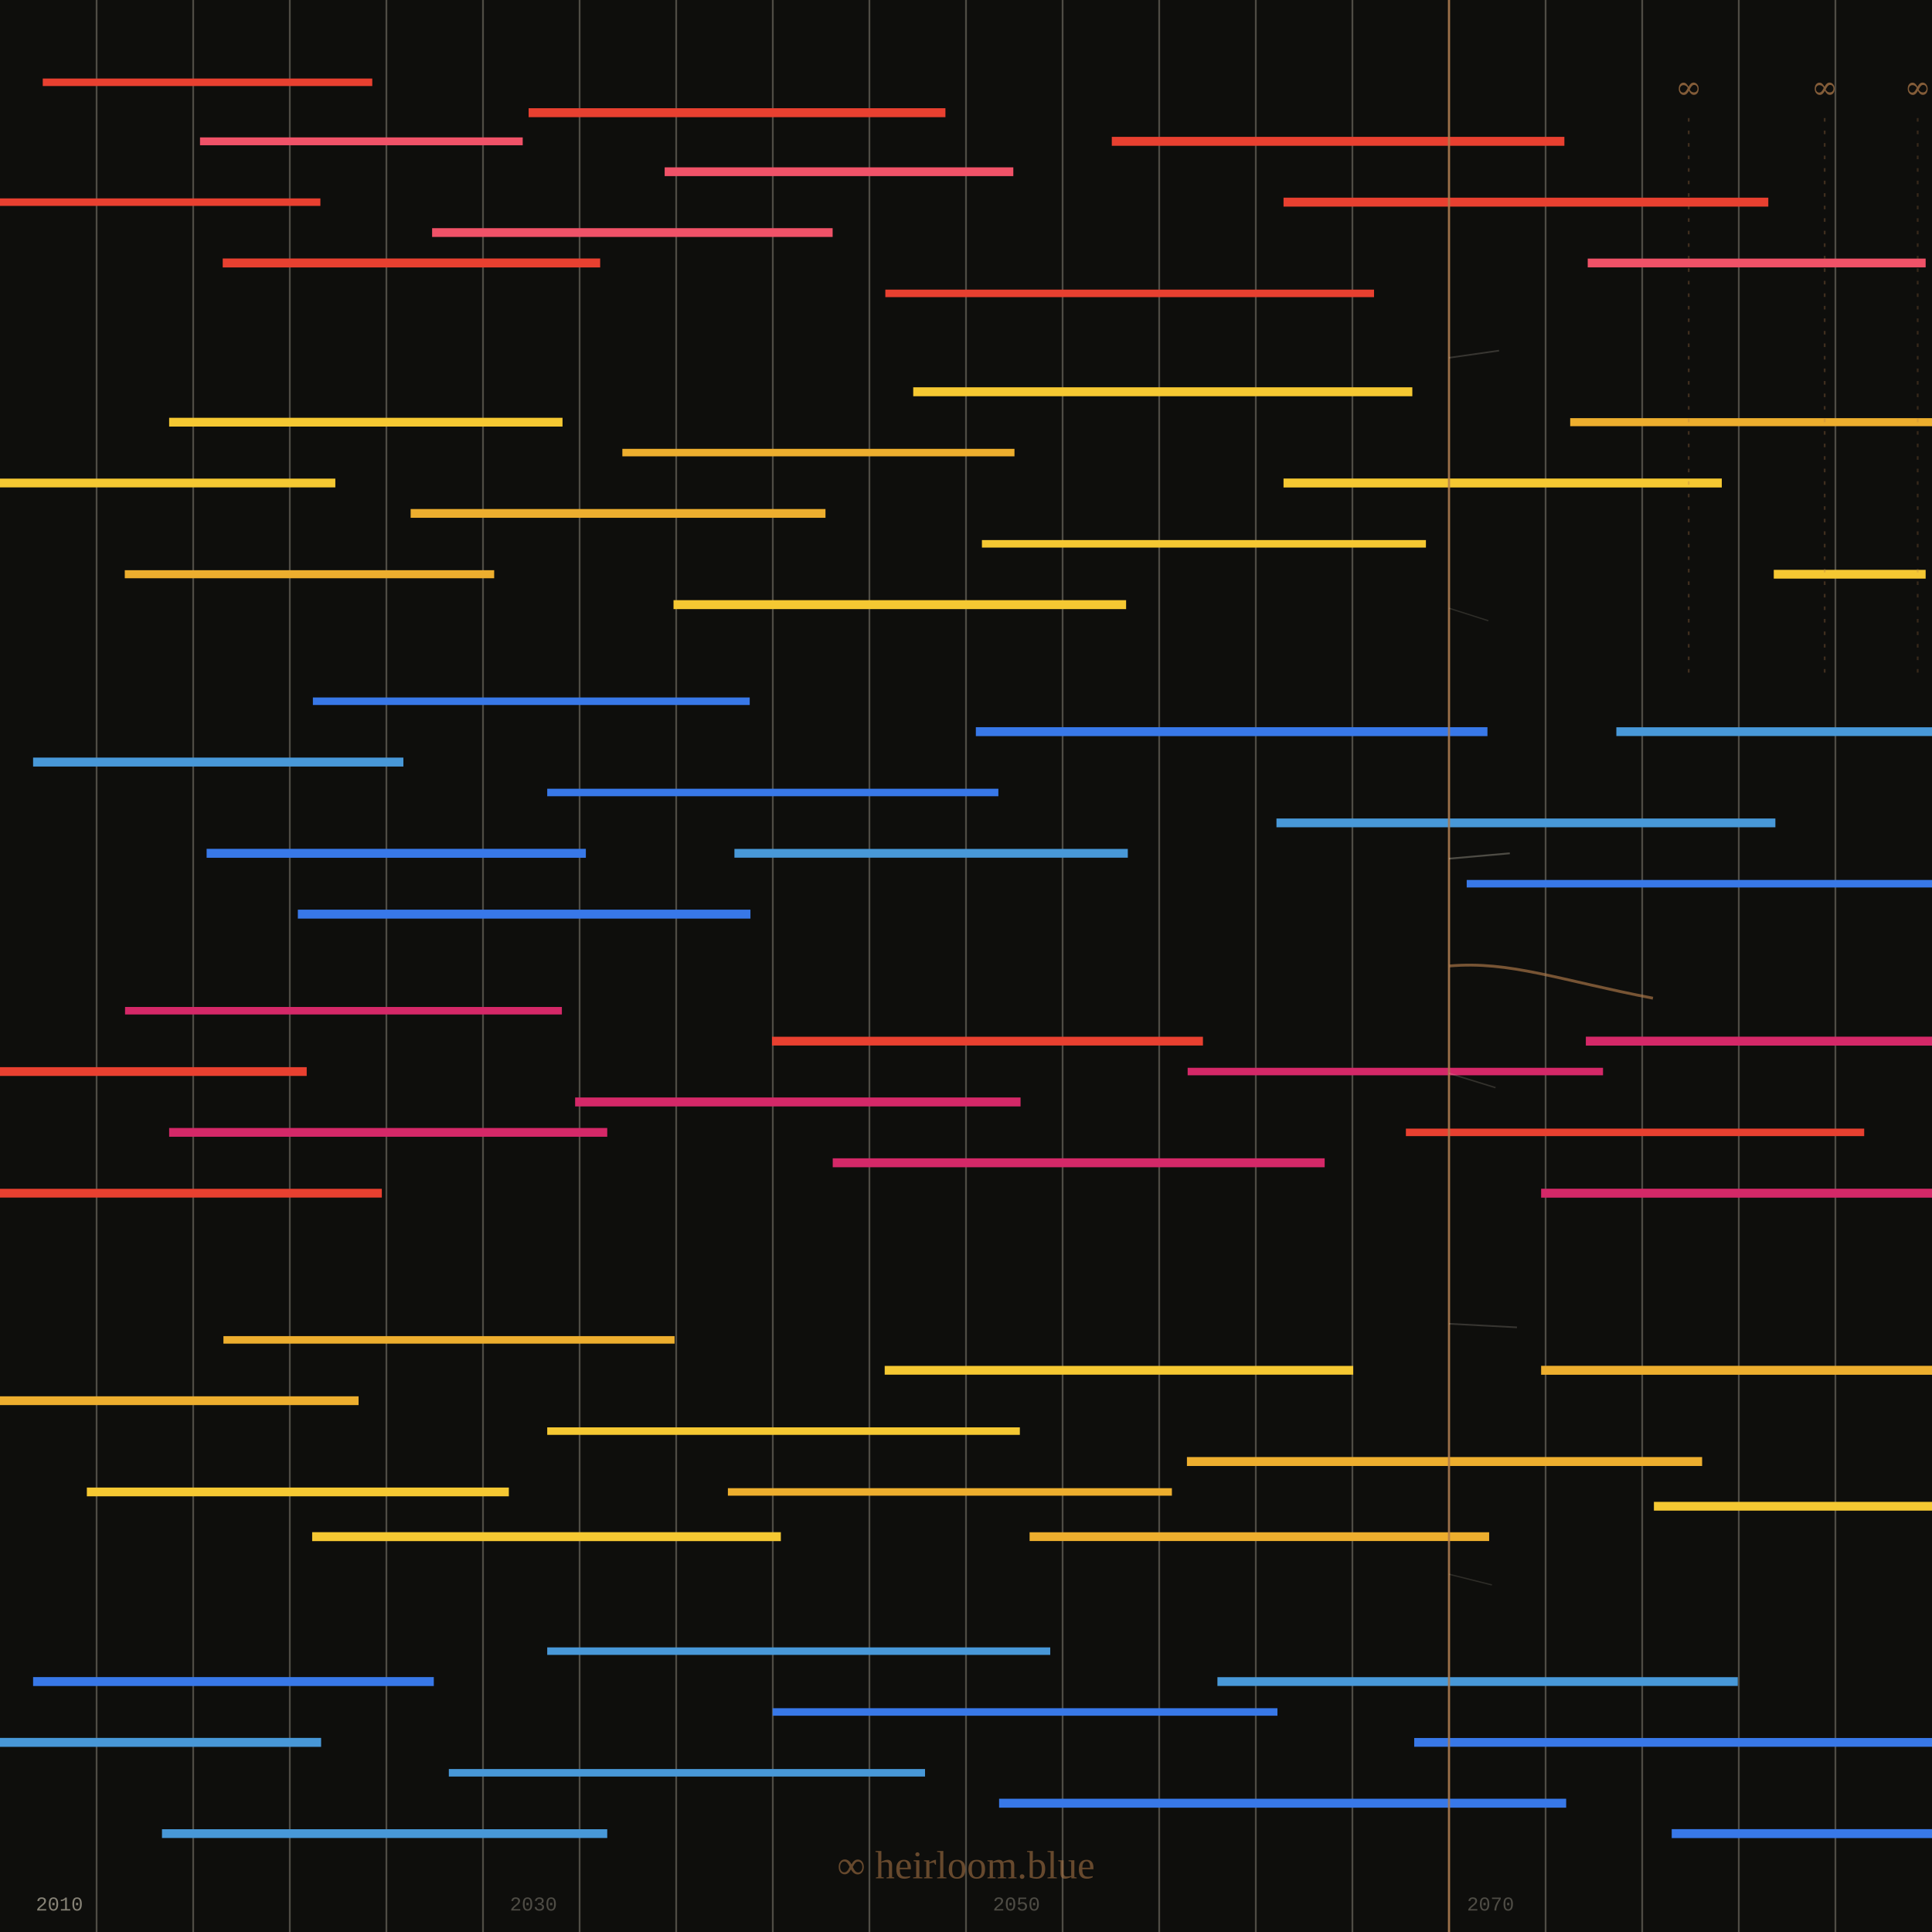
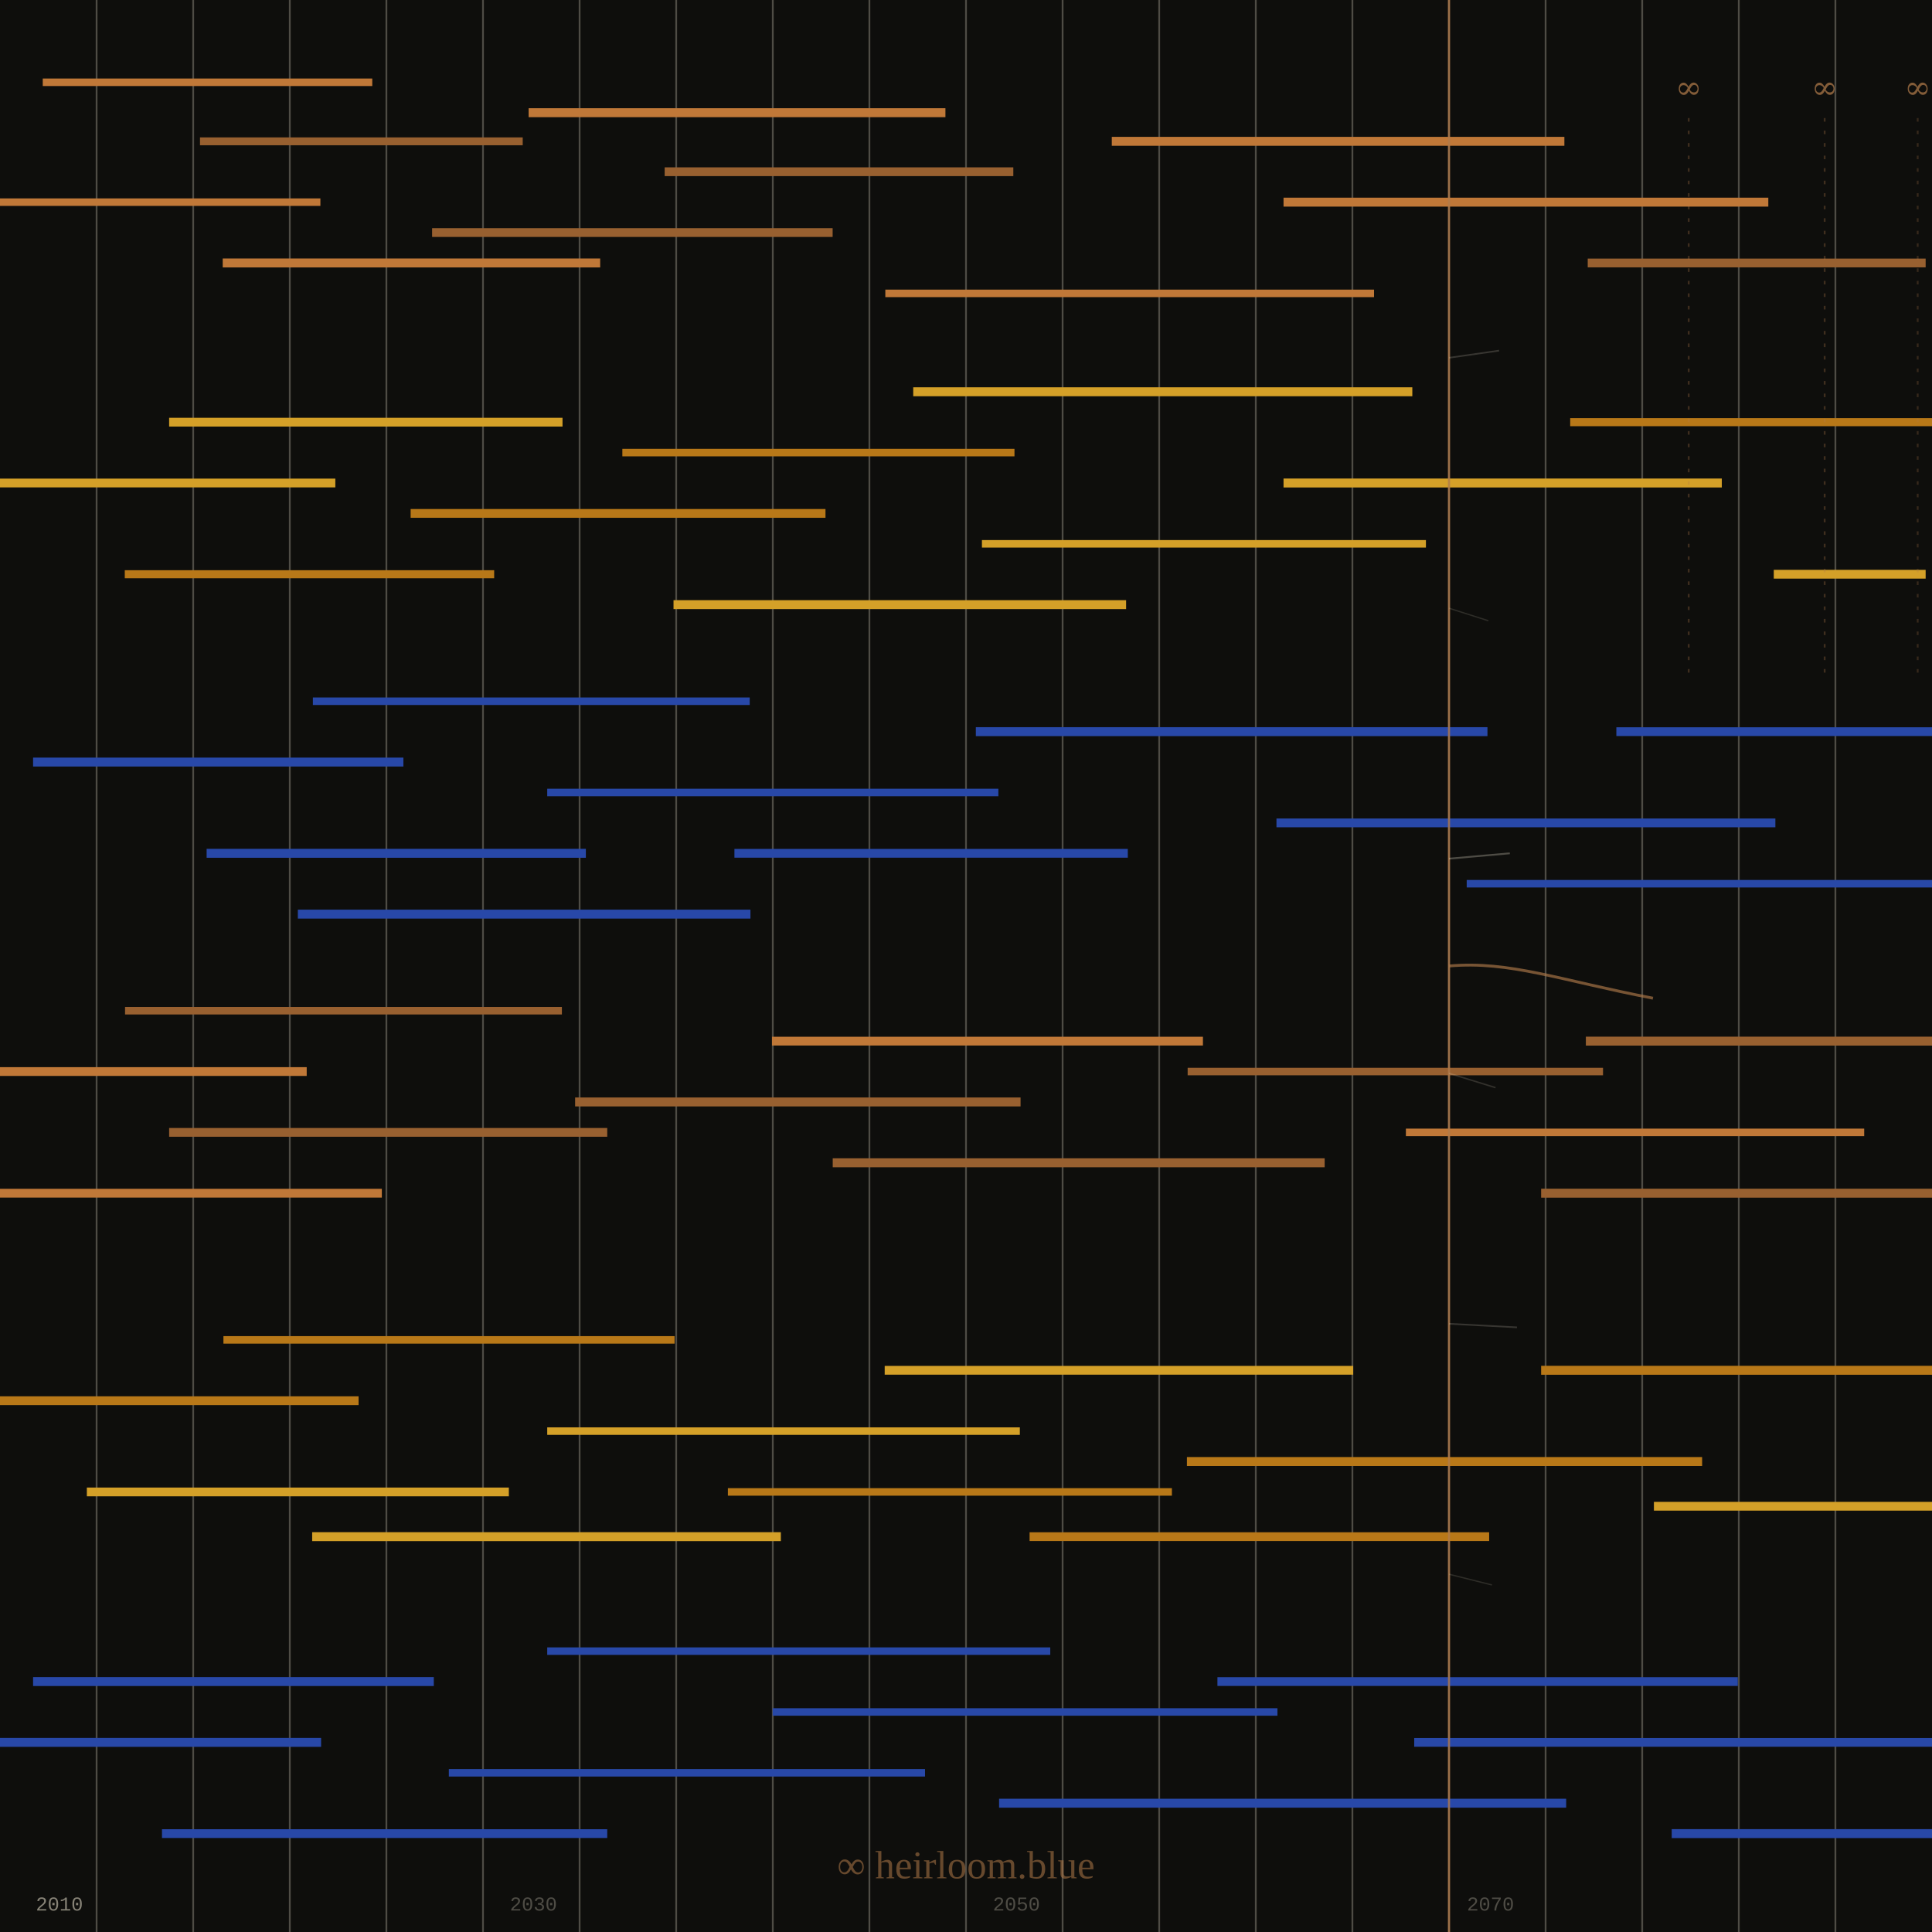
<svg xmlns="http://www.w3.org/2000/svg" viewBox="0 0 1080 1080" width="1080" height="1080">
  <rect width="1080" height="1080" fill="#0e0e0c" />
  <g stroke="rgba(244,236,216,0.28)" stroke-width="1">
    <line x1="54" y1="0" x2="54" y2="1080" />
    <line x1="108" y1="0" x2="108" y2="1080" />
    <line x1="162" y1="0" x2="162" y2="1080" />
    <line x1="216" y1="0" x2="216" y2="1080" />
    <line x1="270" y1="0" x2="270" y2="1080" />
    <line x1="324" y1="0" x2="324" y2="1080" />
    <line x1="378" y1="0" x2="378" y2="1080" />
    <line x1="432" y1="0" x2="432" y2="1080" />
    <line x1="486" y1="0" x2="486" y2="1080" />
    <line x1="540" y1="0" x2="540" y2="1080" />
    <line x1="594" y1="0" x2="594" y2="1080" />
    <line x1="648" y1="0" x2="648" y2="1080" />
    <line x1="702" y1="0" x2="702" y2="1080" />
    <line x1="756" y1="0" x2="756" y2="1080" />
    <line x1="810" y1="0" x2="810" y2="1080" />
    <line x1="864" y1="0" x2="864" y2="1080" />
    <line x1="918" y1="0" x2="918" y2="1080" />
    <line x1="972" y1="0" x2="972" y2="1080" />
    <line x1="1026" y1="0" x2="1026" y2="1080" />
  </g>
  <g stroke-linecap="square" opacity="1">
-     <line x1="26" y1="46" x2="206" y2="46" stroke="#e84030" stroke-width="4.2" />
-     <line x1="298" y1="63" x2="526" y2="63" stroke="#e84030" stroke-width="5.0" />
-     <line x1="114" y1="79" x2="290" y2="79" stroke="#f05268" stroke-width="4.4" />
-     <line x1="624" y1="79" x2="872" y2="79" stroke="#e84030" stroke-width="5.0" />
-     <line x1="374" y1="96" x2="564" y2="96" stroke="#f05268" stroke-width="4.9" />
-     <line x1="0" y1="113" x2="177" y2="113" stroke="#e84030" stroke-width="4.2" />
-     <line x1="720" y1="113" x2="986" y2="113" stroke="#e84030" stroke-width="5.0" />
-     <line x1="244" y1="130" x2="463" y2="130" stroke="#f05268" stroke-width="4.9" />
-     <line x1="127" y1="147" x2="333" y2="147" stroke="#e84030" stroke-width="5.0" />
-     <line x1="890" y1="147" x2="1074" y2="147" stroke="#f05268" stroke-width="4.9" />
-     <line x1="497" y1="164" x2="766" y2="164" stroke="#e84030" stroke-width="4.2" />
+     <line x1="26" y1="46" x2="206" y2="46" stroke="#c07838" stroke-width="4.2" />
+     <line x1="298" y1="63" x2="526" y2="63" stroke="#c07838" stroke-width="5.0" />
+     <line x1="114" y1="79" x2="290" y2="79" stroke="#986030" stroke-width="4.4" />
+     <line x1="624" y1="79" x2="872" y2="79" stroke="#c07838" stroke-width="5.0" />
+     <line x1="374" y1="96" x2="564" y2="96" stroke="#986030" stroke-width="4.9" />
+     <line x1="0" y1="113" x2="177" y2="113" stroke="#c07838" stroke-width="4.2" />
+     <line x1="720" y1="113" x2="986" y2="113" stroke="#c07838" stroke-width="5.0" />
+     <line x1="244" y1="130" x2="463" y2="130" stroke="#986030" stroke-width="4.9" />
+     <line x1="127" y1="147" x2="333" y2="147" stroke="#c07838" stroke-width="5.0" />
+     <line x1="890" y1="147" x2="1074" y2="147" stroke="#986030" stroke-width="4.9" />
+     <line x1="497" y1="164" x2="766" y2="164" stroke="#c07838" stroke-width="4.2" />
  </g>
  <g stroke-linecap="square" opacity="1">
-     <line x1="513" y1="219" x2="787" y2="219" stroke="#f5c832" stroke-width="5.0" />
-     <line x1="97" y1="236" x2="312" y2="236" stroke="#f5c832" stroke-width="4.9" />
-     <line x1="880" y1="236" x2="1080" y2="236" stroke="#edae2e" stroke-width="4.5" />
-     <line x1="350" y1="253" x2="565" y2="253" stroke="#edae2e" stroke-width="4.2" />
-     <line x1="0" y1="270" x2="185" y2="270" stroke="#f5c832" stroke-width="4.9" />
-     <line x1="720" y1="270" x2="960" y2="270" stroke="#f5c832" stroke-width="5.0" />
-     <line x1="232" y1="287" x2="459" y2="287" stroke="#edae2e" stroke-width="4.9" />
-     <line x1="551" y1="304" x2="795" y2="304" stroke="#f5c832" stroke-width="4.2" />
-     <line x1="72" y1="321" x2="274" y2="321" stroke="#edae2e" stroke-width="4.5" />
-     <line x1="379" y1="338" x2="627" y2="338" stroke="#f5c832" stroke-width="5.0" />
-     <line x1="994" y1="321" x2="1074" y2="321" stroke="#f5c832" stroke-width="4.9" />
+     <line x1="513" y1="219" x2="787" y2="219" stroke="#d4a028" stroke-width="5.0" />
+     <line x1="97" y1="236" x2="312" y2="236" stroke="#d4a028" stroke-width="4.9" />
+     <line x1="880" y1="236" x2="1080" y2="236" stroke="#b87818" stroke-width="4.5" />
+     <line x1="350" y1="253" x2="565" y2="253" stroke="#b87818" stroke-width="4.2" />
+     <line x1="0" y1="270" x2="185" y2="270" stroke="#d4a028" stroke-width="4.9" />
+     <line x1="720" y1="270" x2="960" y2="270" stroke="#d4a028" stroke-width="5.0" />
+     <line x1="232" y1="287" x2="459" y2="287" stroke="#b87818" stroke-width="4.9" />
+     <line x1="551" y1="304" x2="795" y2="304" stroke="#d4a028" stroke-width="4.2" />
+     <line x1="72" y1="321" x2="274" y2="321" stroke="#b87818" stroke-width="4.5" />
+     <line x1="379" y1="338" x2="627" y2="338" stroke="#d4a028" stroke-width="5.0" />
+     <line x1="994" y1="321" x2="1074" y2="321" stroke="#d4a028" stroke-width="4.9" />
  </g>
  <g stroke-linecap="square" opacity="1">
-     <line x1="177" y1="392" x2="417" y2="392" stroke="#3878e8" stroke-width="4.2" />
-     <line x1="548" y1="409" x2="829" y2="409" stroke="#3878e8" stroke-width="5.0" />
-     <line x1="906" y1="409" x2="1080" y2="409" stroke="#4898d8" stroke-width="4.9" />
-     <line x1="21" y1="426" x2="223" y2="426" stroke="#4898d8" stroke-width="5.0" />
-     <line x1="308" y1="443" x2="556" y2="443" stroke="#3878e8" stroke-width="4.2" />
-     <line x1="716" y1="460" x2="990" y2="460" stroke="#4898d8" stroke-width="4.9" />
-     <line x1="118" y1="477" x2="325" y2="477" stroke="#3878e8" stroke-width="5.0" />
-     <line x1="413" y1="477" x2="628" y2="477" stroke="#4898d8" stroke-width="4.9" />
-     <line x1="822" y1="494" x2="1080" y2="494" stroke="#3878e8" stroke-width="4.2" />
-     <line x1="169" y1="511" x2="417" y2="511" stroke="#3878e8" stroke-width="5.0" />
+     <line x1="177" y1="392" x2="417" y2="392" stroke="#2848a8" stroke-width="4.2" />
+     <line x1="548" y1="409" x2="829" y2="409" stroke="#2848a8" stroke-width="5.0" />
+     <line x1="906" y1="409" x2="1080" y2="409" stroke="#2848a8" stroke-width="4.9" />
+     <line x1="21" y1="426" x2="223" y2="426" stroke="#2848a8" stroke-width="5.0" />
+     <line x1="308" y1="443" x2="556" y2="443" stroke="#2848a8" stroke-width="4.2" />
+     <line x1="716" y1="460" x2="990" y2="460" stroke="#2848a8" stroke-width="4.9" />
+     <line x1="118" y1="477" x2="325" y2="477" stroke="#2848a8" stroke-width="5.0" />
+     <line x1="413" y1="477" x2="628" y2="477" stroke="#2848a8" stroke-width="4.9" />
+     <line x1="822" y1="494" x2="1080" y2="494" stroke="#2848a8" stroke-width="4.2" />
+     <line x1="169" y1="511" x2="417" y2="511" stroke="#2848a8" stroke-width="5.0" />
  </g>
  <g stroke-linecap="square" opacity="1">
-     <line x1="72" y1="565" x2="312" y2="565" stroke="#d42868" stroke-width="4.2" />
-     <line x1="434" y1="582" x2="670" y2="582" stroke="#e84030" stroke-width="4.9" />
-     <line x1="889" y1="582" x2="1080" y2="582" stroke="#d42868" stroke-width="5.0" />
-     <line x1="0" y1="599" x2="169" y2="599" stroke="#e84030" stroke-width="4.9" />
-     <line x1="666" y1="599" x2="894" y2="599" stroke="#d42868" stroke-width="4.2" />
-     <line x1="324" y1="616" x2="568" y2="616" stroke="#d42868" stroke-width="5.0" />
-     <line x1="97" y1="633" x2="337" y2="633" stroke="#d42868" stroke-width="4.9" />
-     <line x1="788" y1="633" x2="1040" y2="633" stroke="#e84030" stroke-width="4.2" />
-     <line x1="468" y1="650" x2="738" y2="650" stroke="#d42868" stroke-width="5.0" />
-     <line x1="0" y1="667" x2="211" y2="667" stroke="#e84030" stroke-width="4.9" />
-     <line x1="864" y1="667" x2="1080" y2="667" stroke="#d42868" stroke-width="5.0" />
+     <line x1="72" y1="565" x2="312" y2="565" stroke="#986030" stroke-width="4.2" />
+     <line x1="434" y1="582" x2="670" y2="582" stroke="#c07838" stroke-width="4.9" />
+     <line x1="889" y1="582" x2="1080" y2="582" stroke="#986030" stroke-width="5.0" />
+     <line x1="0" y1="599" x2="169" y2="599" stroke="#c07838" stroke-width="4.9" />
+     <line x1="666" y1="599" x2="894" y2="599" stroke="#986030" stroke-width="4.2" />
+     <line x1="324" y1="616" x2="568" y2="616" stroke="#986030" stroke-width="5.0" />
+     <line x1="97" y1="633" x2="337" y2="633" stroke="#986030" stroke-width="4.9" />
+     <line x1="788" y1="633" x2="1040" y2="633" stroke="#c07838" stroke-width="4.2" />
+     <line x1="468" y1="650" x2="738" y2="650" stroke="#986030" stroke-width="5.0" />
+     <line x1="0" y1="667" x2="211" y2="667" stroke="#c07838" stroke-width="4.9" />
+     <line x1="864" y1="667" x2="1080" y2="667" stroke="#986030" stroke-width="5.0" />
  </g>
  <g stroke-linecap="square" opacity="1">
-     <line x1="127" y1="749" x2="375" y2="749" stroke="#edae2e" stroke-width="4.2" />
-     <line x1="497" y1="766" x2="754" y2="766" stroke="#f5c832" stroke-width="4.9" />
-     <line x1="864" y1="766" x2="1080" y2="766" stroke="#edae2e" stroke-width="5.0" />
-     <line x1="0" y1="783" x2="198" y2="783" stroke="#edae2e" stroke-width="4.9" />
-     <line x1="308" y1="800" x2="568" y2="800" stroke="#f5c832" stroke-width="4.2" />
-     <line x1="666" y1="817" x2="949" y2="817" stroke="#edae2e" stroke-width="5.0" />
-     <line x1="51" y1="834" x2="282" y2="834" stroke="#f5c832" stroke-width="4.9" />
-     <line x1="409" y1="834" x2="653" y2="834" stroke="#edae2e" stroke-width="4.2" />
-     <line x1="927" y1="842" x2="1080" y2="842" stroke="#f5c832" stroke-width="4.9" />
-     <line x1="177" y1="859" x2="434" y2="859" stroke="#f5c832" stroke-width="5.0" />
-     <line x1="578" y1="859" x2="830" y2="859" stroke="#edae2e" stroke-width="4.9" />
+     <line x1="127" y1="749" x2="375" y2="749" stroke="#b87818" stroke-width="4.2" />
+     <line x1="497" y1="766" x2="754" y2="766" stroke="#d4a028" stroke-width="4.9" />
+     <line x1="864" y1="766" x2="1080" y2="766" stroke="#b87818" stroke-width="5.0" />
+     <line x1="0" y1="783" x2="198" y2="783" stroke="#b87818" stroke-width="4.9" />
+     <line x1="308" y1="800" x2="568" y2="800" stroke="#d4a028" stroke-width="4.2" />
+     <line x1="666" y1="817" x2="949" y2="817" stroke="#b87818" stroke-width="5.0" />
+     <line x1="51" y1="834" x2="282" y2="834" stroke="#d4a028" stroke-width="4.9" />
+     <line x1="409" y1="834" x2="653" y2="834" stroke="#b87818" stroke-width="4.2" />
+     <line x1="927" y1="842" x2="1080" y2="842" stroke="#d4a028" stroke-width="4.9" />
+     <line x1="177" y1="859" x2="434" y2="859" stroke="#d4a028" stroke-width="5.0" />
+     <line x1="578" y1="859" x2="830" y2="859" stroke="#b87818" stroke-width="4.9" />
  </g>
  <g stroke-linecap="square" opacity="1">
-     <line x1="308" y1="923" x2="585" y2="923" stroke="#4898d8" stroke-width="4.2" />
-     <line x1="21" y1="940" x2="240" y2="940" stroke="#3878e8" stroke-width="5.0" />
-     <line x1="683" y1="940" x2="969" y2="940" stroke="#4898d8" stroke-width="4.9" />
-     <line x1="434" y1="957" x2="712" y2="957" stroke="#3878e8" stroke-width="4.2" />
-     <line x1="0" y1="974" x2="177" y2="974" stroke="#4898d8" stroke-width="5.0" />
-     <line x1="793" y1="974" x2="1080" y2="974" stroke="#3878e8" stroke-width="4.9" />
-     <line x1="253" y1="991" x2="515" y2="991" stroke="#4898d8" stroke-width="4.2" />
-     <line x1="561" y1="1008" x2="873" y2="1008" stroke="#3878e8" stroke-width="5.0" />
-     <line x1="93" y1="1025" x2="337" y2="1025" stroke="#4898d8" stroke-width="4.9" />
-     <line x1="937" y1="1025" x2="1080" y2="1025" stroke="#3878e8" stroke-width="5.0" />
+     <line x1="308" y1="923" x2="585" y2="923" stroke="#2848a8" stroke-width="4.2" />
+     <line x1="21" y1="940" x2="240" y2="940" stroke="#2848a8" stroke-width="5.0" />
+     <line x1="683" y1="940" x2="969" y2="940" stroke="#2848a8" stroke-width="4.9" />
+     <line x1="434" y1="957" x2="712" y2="957" stroke="#2848a8" stroke-width="4.2" />
+     <line x1="0" y1="974" x2="177" y2="974" stroke="#2848a8" stroke-width="5.0" />
+     <line x1="793" y1="974" x2="1080" y2="974" stroke="#2848a8" stroke-width="4.9" />
+     <line x1="253" y1="991" x2="515" y2="991" stroke="#2848a8" stroke-width="4.2" />
+     <line x1="561" y1="1008" x2="873" y2="1008" stroke="#2848a8" stroke-width="5.0" />
+     <line x1="93" y1="1025" x2="337" y2="1025" stroke="#2848a8" stroke-width="4.9" />
+     <line x1="937" y1="1025" x2="1080" y2="1025" stroke="#2848a8" stroke-width="5.0" />
  </g>
  <line x1="810" y1="0" x2="810" y2="1080" stroke="#b07a4a" stroke-width="1.2" opacity="0.8" />
  <line x1="810" y1="200" x2="838" y2="196" stroke="rgba(244,236,216,0.18)" stroke-width="0.9" />
  <line x1="810" y1="340" x2="832" y2="347" stroke="rgba(244,236,216,0.14)" stroke-width="0.7" />
  <line x1="810" y1="480" x2="844" y2="477" stroke="rgba(244,236,216,0.28)" stroke-width="1.0" />
  <line x1="810" y1="600" x2="836" y2="608" stroke="rgba(244,236,216,0.16)" stroke-width="0.8" />
  <line x1="810" y1="740" x2="848" y2="742" stroke="rgba(244,236,216,0.18)" stroke-width="0.9" />
  <line x1="810" y1="880" x2="834" y2="886" stroke="rgba(244,236,216,0.14)" stroke-width="0.7" />
  <path d="M810,540 C844,537 872,548 924,558" stroke="rgba(176,122,74,0.65)" stroke-width="1.6" fill="none" />
  <text x="20" y="1068" font-family="'Courier New',monospace" font-size="11" fill="rgba(244,236,216,0.52)">2010</text>
  <text x="285" y="1068" font-family="'Courier New',monospace" font-size="11" fill="rgba(244,236,216,0.28)">2030</text>
  <text x="555" y="1068" font-family="'Courier New',monospace" font-size="11" fill="rgba(244,236,216,0.28)">2050</text>
  <text x="820" y="1068" font-family="'Courier New',monospace" font-size="11" fill="rgba(244,236,216,0.28)">2070</text>
  <text x="944" y="55" font-family="Georgia,serif" font-size="18" fill="#b07a4a" text-anchor="middle" opacity="0.72">∞</text>
  <text x="1020" y="55" font-family="Georgia,serif" font-size="18" fill="#b07a4a" text-anchor="middle" opacity="0.72">∞</text>
  <text x="1072" y="55" font-family="Georgia,serif" font-size="18" fill="#b07a4a" text-anchor="middle" opacity="0.72">∞</text>
  <line x1="944" y1="66" x2="944" y2="380" stroke="rgba(176,122,74,0.30)" stroke-width="1" stroke-dasharray="2,5" />
  <line x1="1020" y1="66" x2="1020" y2="380" stroke="rgba(176,122,74,0.30)" stroke-width="1" stroke-dasharray="2,5" />
  <line x1="1072" y1="66" x2="1072" y2="380" stroke="rgba(176,122,74,0.25)" stroke-width="1" stroke-dasharray="2,5" />
  <text x="540" y="1050" font-family="Georgia,'Times New Roman',serif" font-size="22" font-weight="300" fill="rgba(176,122,74,0.55)" text-anchor="middle">∞ heirloom.blue</text>
</svg>
